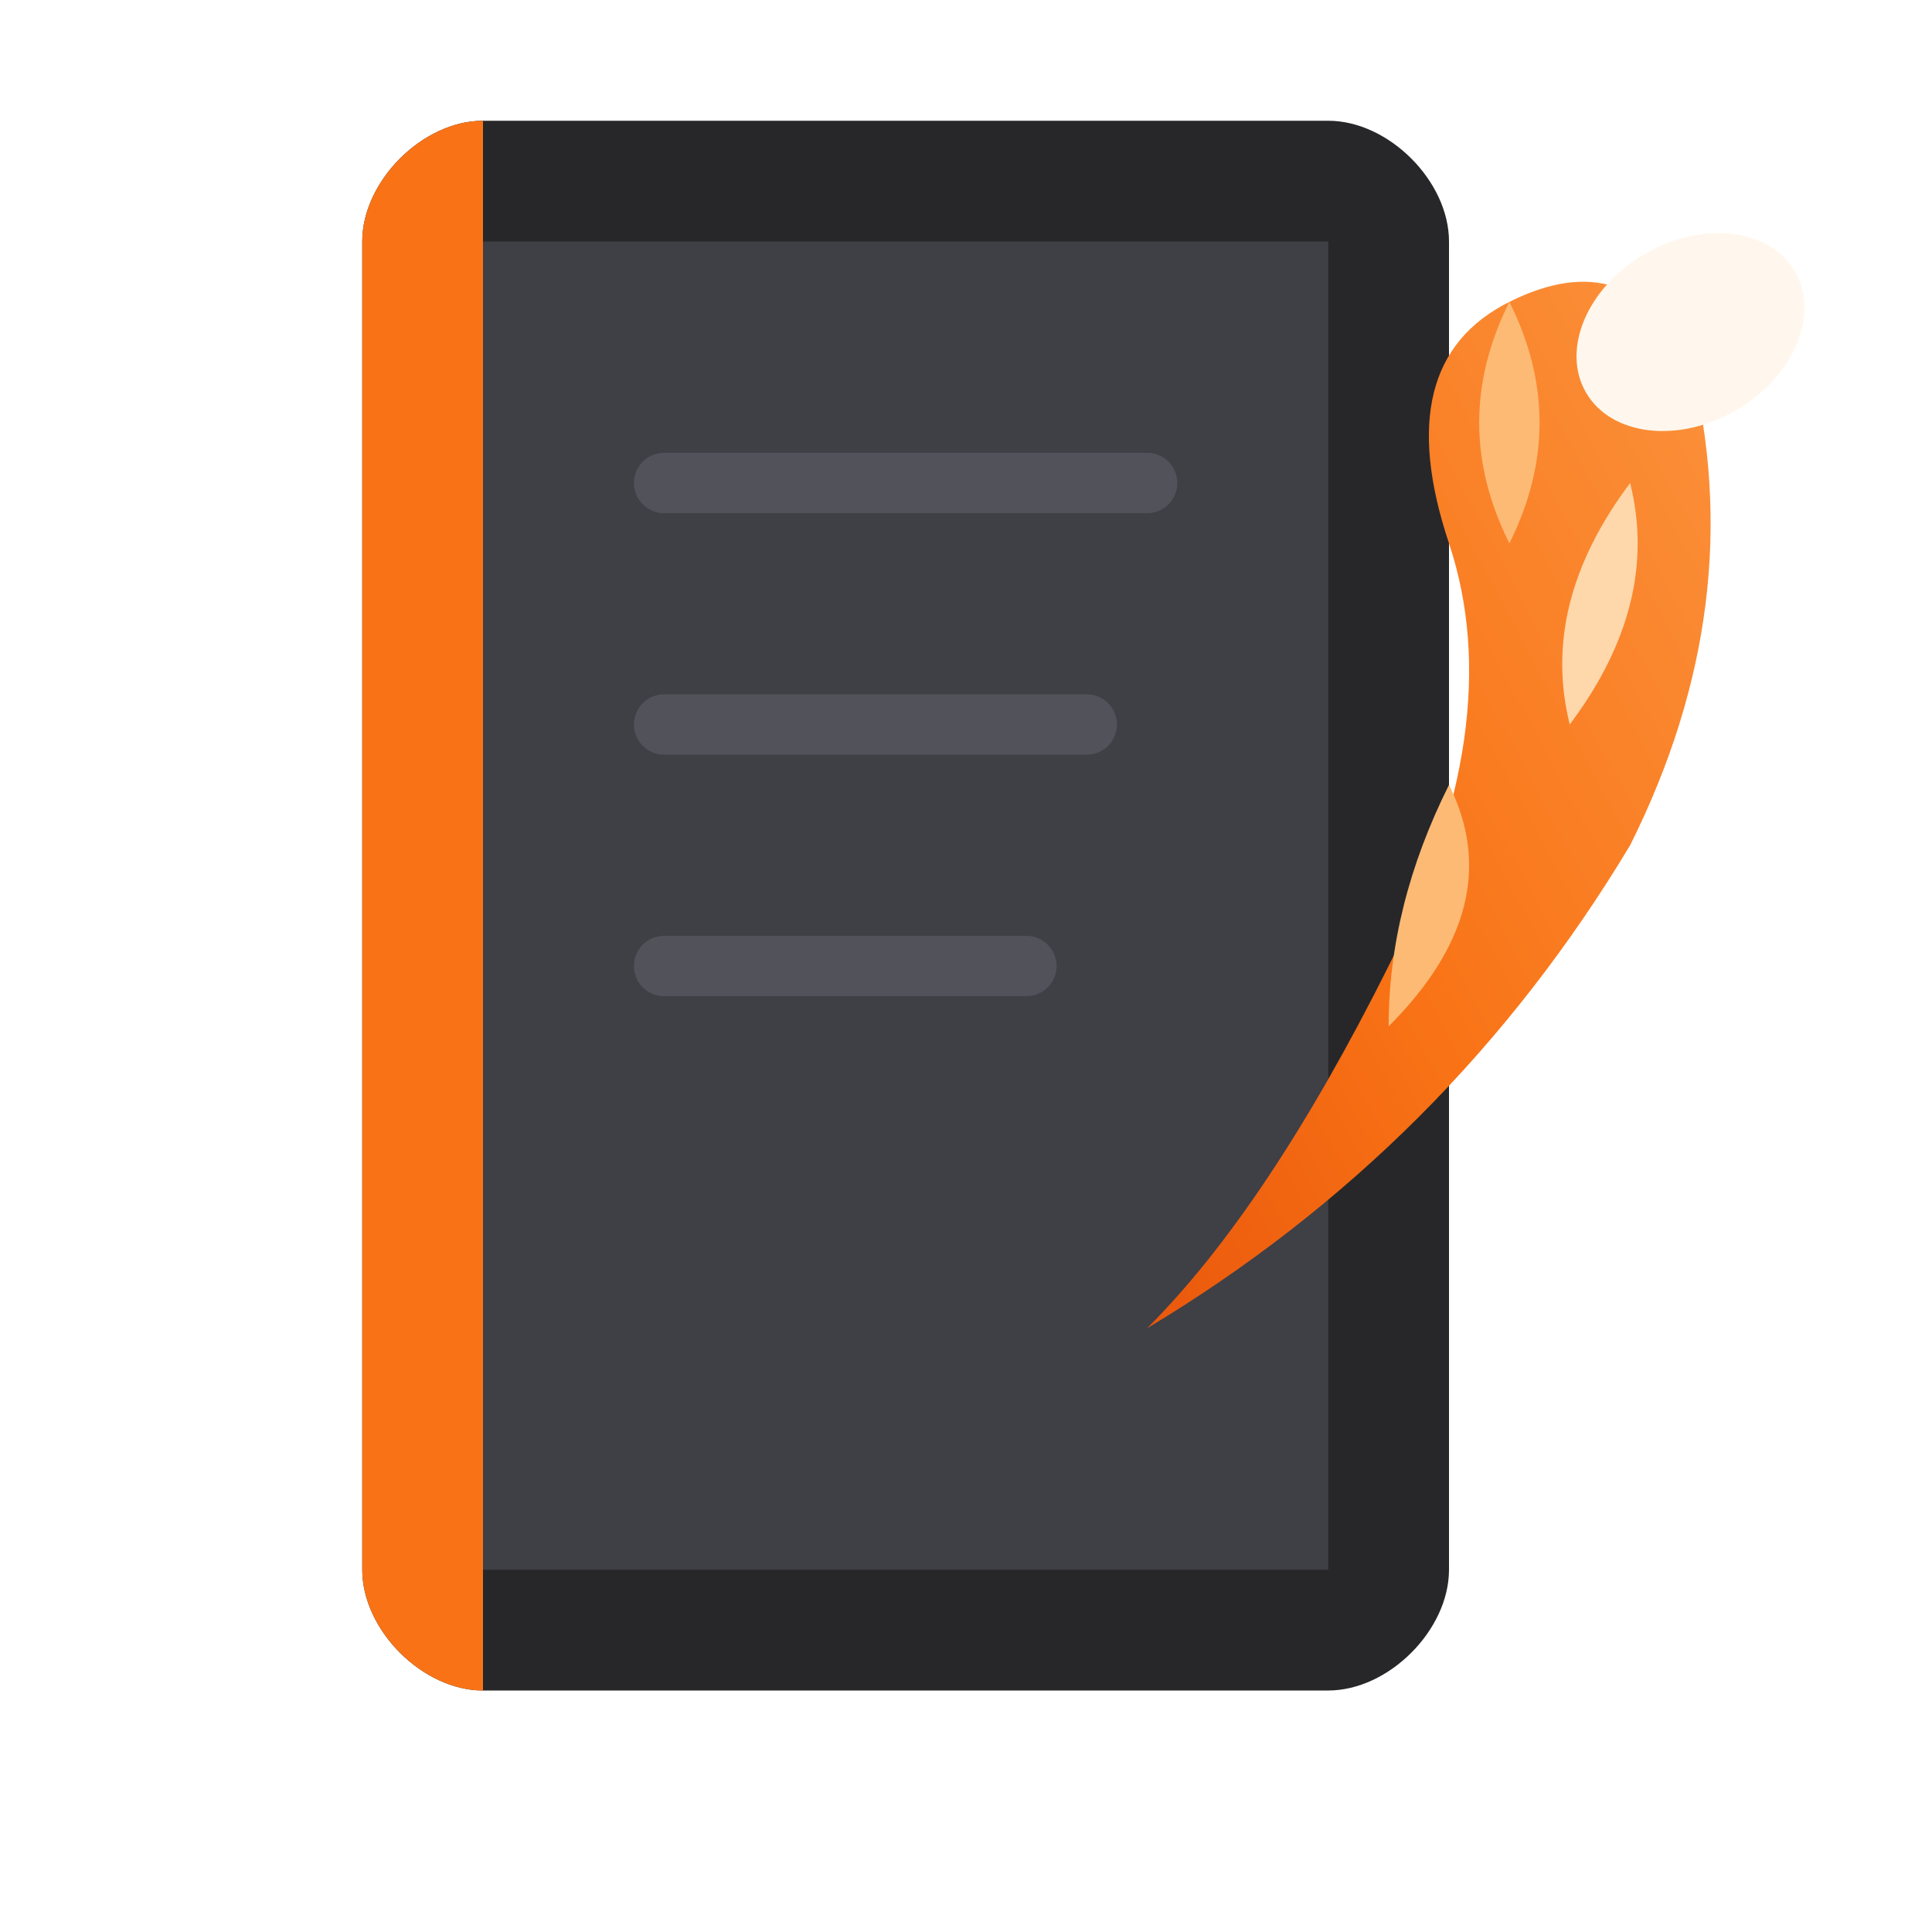
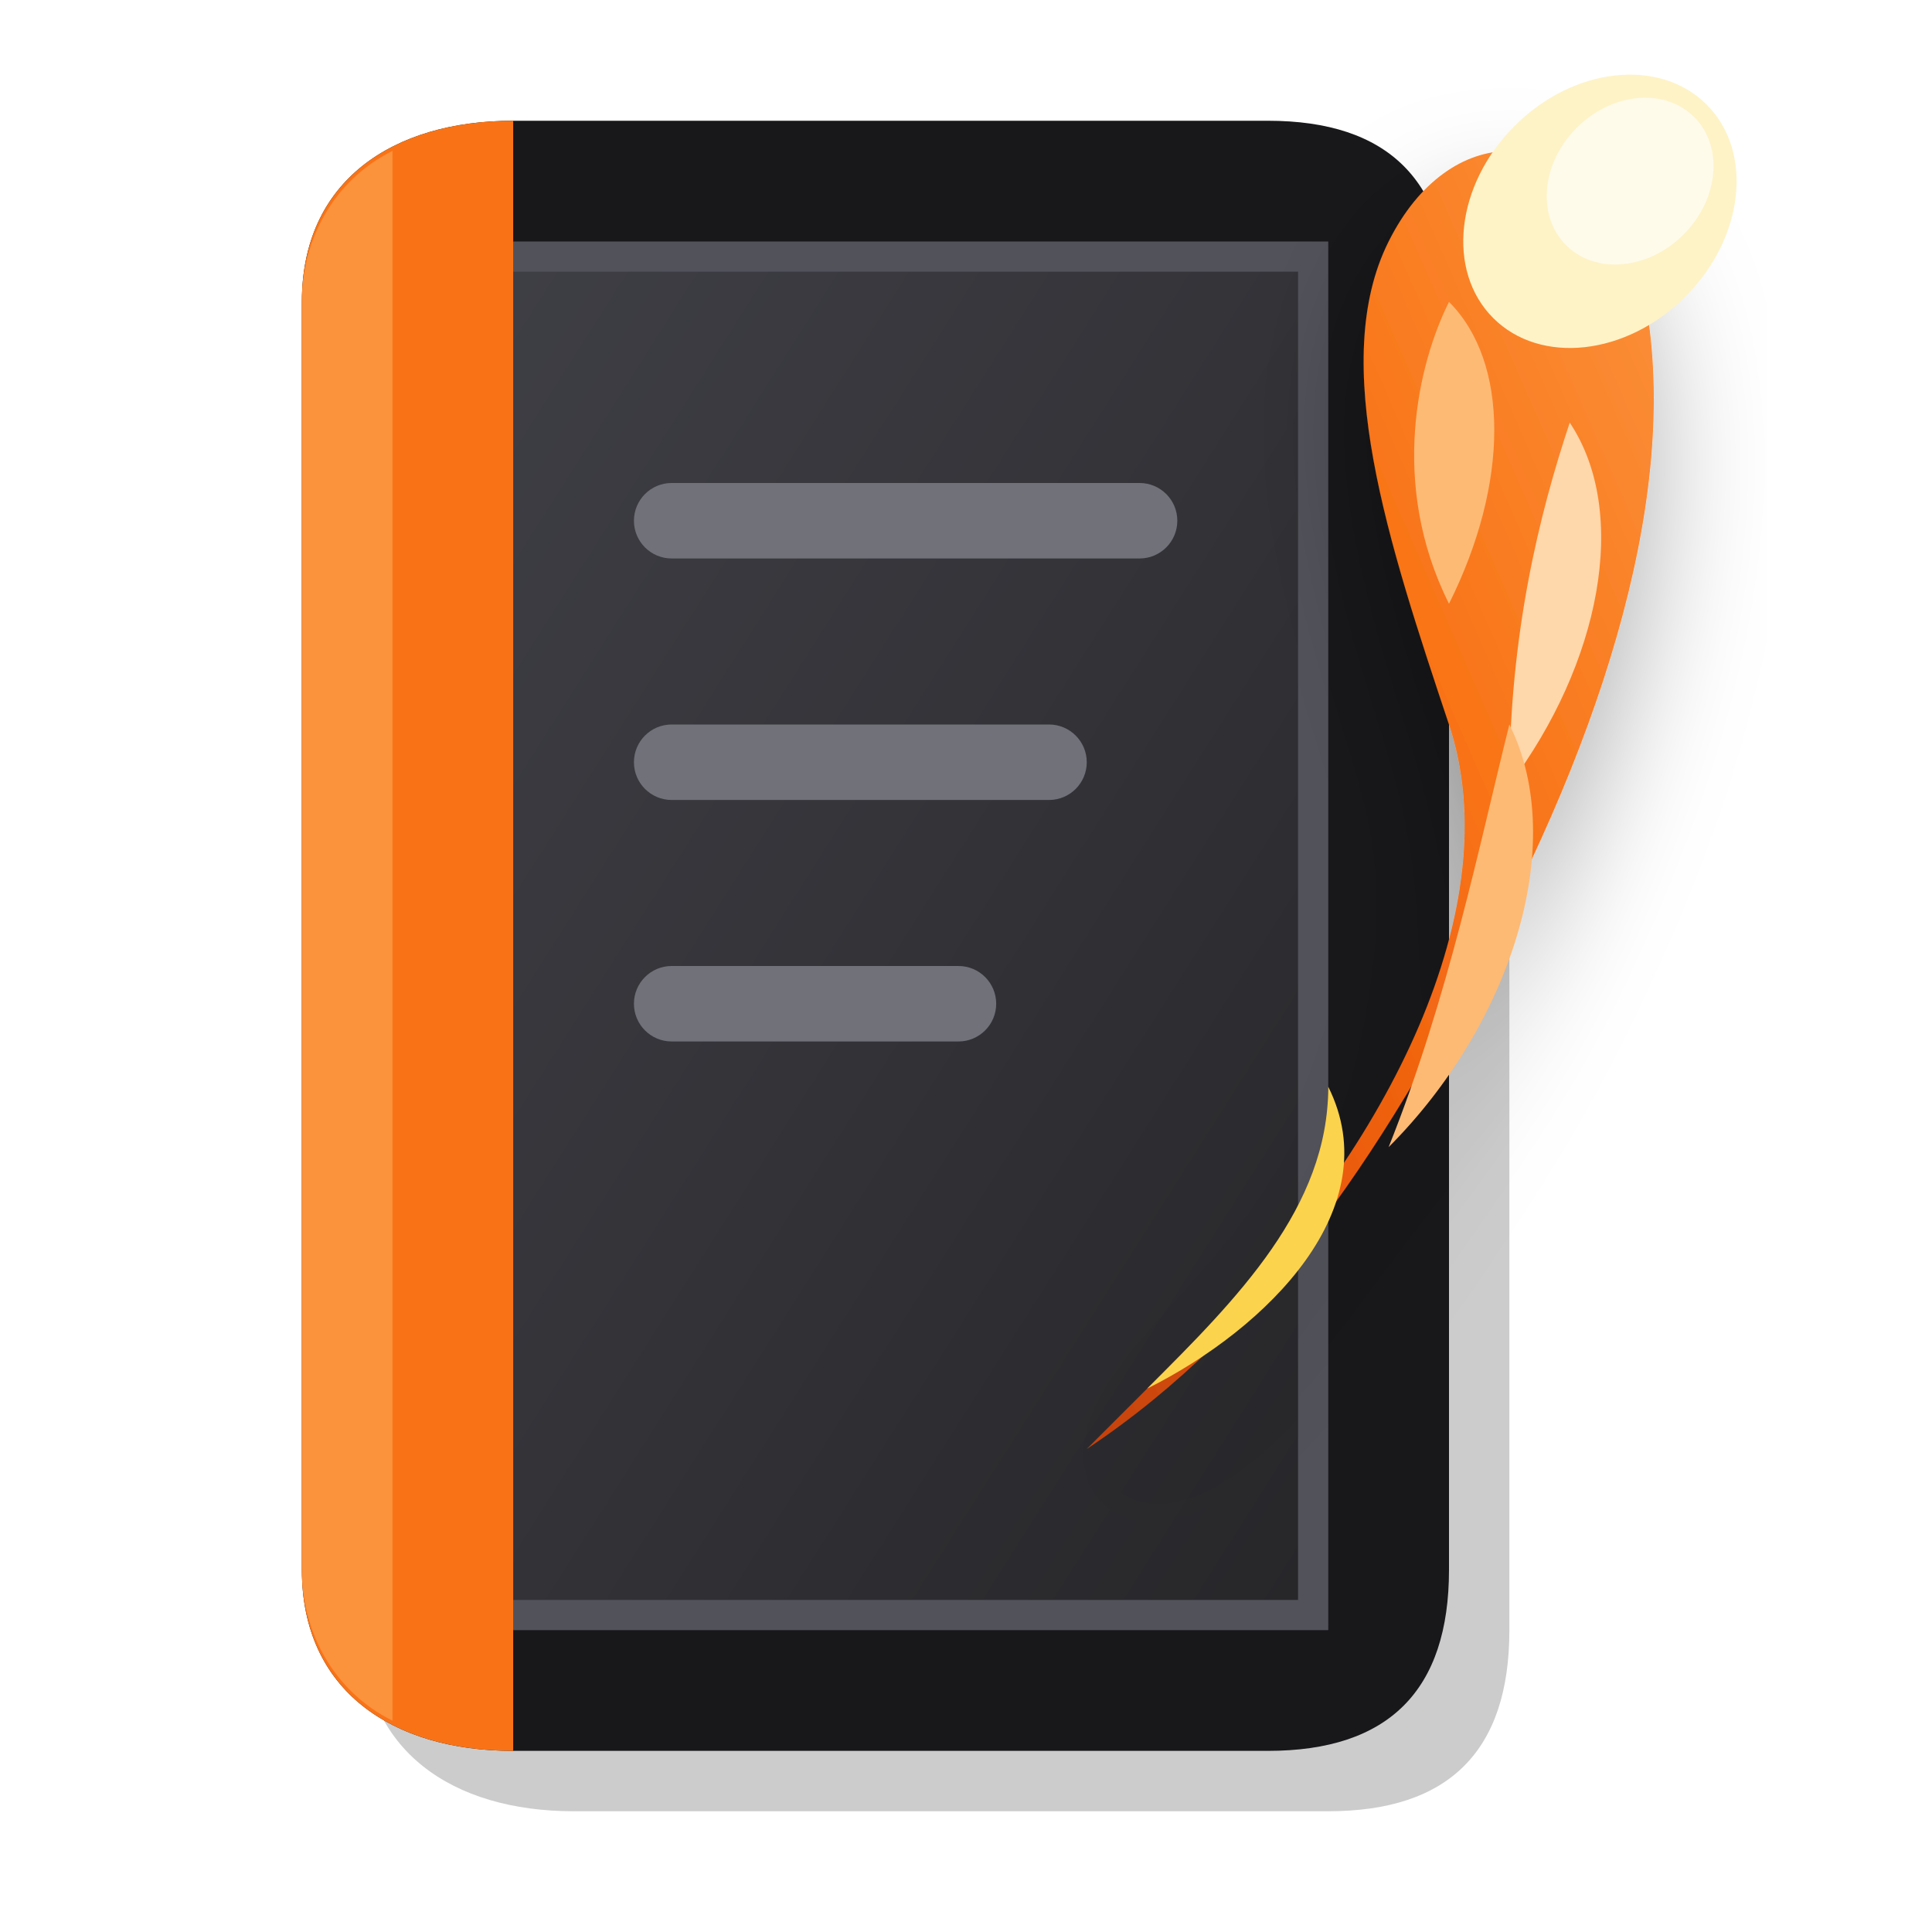
<svg xmlns="http://www.w3.org/2000/svg" viewBox="0 0 64 64" fill="none">
-   <path d="M12 8 L12 52 C12 54 14 56 16 56 L44 56 C46 56 48 54 48 52 L48 8 C48 6 46 4 44 4 L16 4 C14 4 12 6 12 8 Z" fill="#27272a" />
-   <path d="M16 8 L16 52 L44 52 L44 8 Z" fill="#3f3f46" />
-   <path d="M12 8 L12 52 C12 54 14 56 16 56 L16 4 C14 4 12 6 12 8 Z" fill="#f97316" />
-   <line x1="22" y1="16" x2="38" y2="16" stroke="#52525b" stroke-width="2" stroke-linecap="round" />
-   <line x1="22" y1="24" x2="36" y2="24" stroke="#52525b" stroke-width="2" stroke-linecap="round" />
-   <line x1="22" y1="32" x2="34" y2="32" stroke="#52525b" stroke-width="2" stroke-linecap="round" />
-   <path d="M38 44 Q48 38, 54 28 Q58 20, 56 12 Q54 8, 50 10 Q46 12, 48 18 Q50 24, 46 32 Q42 40, 38 44" fill="url(#tailGradient)" />
-   <path d="M50 10 Q52 14, 50 18 Q48 14, 50 10" fill="#fdba74" />
-   <path d="M54 16 Q55 20, 52 24 Q51 20, 54 16" fill="#fed7aa" />
-   <path d="M48 26 Q50 30, 46 34 Q46 30, 48 26" fill="#fdba74" />
-   <ellipse cx="56" cy="11" rx="4" ry="3" fill="#fff7ed" transform="rotate(-30 56 11)" />
  <defs>
    <linearGradient id="tailGradient" x1="0%" y1="100%" x2="100%" y2="0%">
-       <stop offset="0%" stop-color="#ea580c" />
-       <stop offset="40%" stop-color="#f97316" />
+       <stop offset="0%" stop-color="#c2410c" />
+       <stop offset="30%" stop-color="#ea580c" />
+       <stop offset="60%" stop-color="#f97316" />
      <stop offset="100%" stop-color="#fb923c" />
    </linearGradient>
+     <linearGradient id="bookGradient" x1="0%" y1="0%" x2="100%" y2="100%">
+       <stop offset="0%" stop-color="#3f3f46" />
+       <stop offset="100%" stop-color="#27272a" />
+     </linearGradient>
+     <filter id="shadow" x="-20%" y="-20%" width="140%" height="140%">
+       <feDropShadow dx="0" dy="2" stdDeviation="2" flood-color="#000" flood-opacity="0.3" />
+     </filter>
  </defs>
+   <path d="M10 10 L10 52 C10 56 13 58 17 58 L42 58 C46 58 48 56 48 52 L48 10 C48 6 46 4 42 4 L17 4 C13 4 10 6 10 10 Z" fill="#000" opacity="0.2" transform="translate(2, 2)" />
+   <path d="M10 10 L10 52 C10 56 13 58 17 58 L42 58 C46 58 48 56 48 52 L48 10 C48 6 46 4 42 4 L17 4 C13 4 10 6 10 10 Z" fill="#18181b" />
+   <path d="M14 8 L14 54 L44 54 L44 8 Z" fill="#52525b" />
+   <path d="M15 9 L15 53 L43 53 L43 9 Z" fill="url(#bookGradient)" />
+   <path d="M10 10 L10 52 C10 56 13 58 17 58 L17 4 C13 4 10 6 10 10 Z" fill="#f97316" />
+   <path d="M10 10 L10 52 C10 54 11 56 13 57 L13 5 C11 6 10 8 10 10 Z" fill="#fb923c" />
+   <rect x="21" y="16" width="18" height="2.5" rx="1.25" fill="#71717a" />
+   <rect x="21" y="24" width="15" height="2.5" rx="1.25" fill="#71717a" />
+   <rect x="21" y="32" width="12" height="2.5" rx="1.25" fill="#71717a" />
+   <path d="M36 48             C42 44, 46 38, 50 30             C54 22, 56 14, 54 8             C52 4, 48 4, 46 8             C44 12, 46 18, 48 24             C50 30, 46 38, 40 44             C38 46, 36 48, 36 48 Z" fill="url(#tailGradient)" filter="url(#shadow)" />
+   <path d="M48 10 C50 12, 50 16, 48 20 C46 16, 47 12, 48 10 Z" fill="#fdba74" />
+   <path d="M52 14 C54 17, 53 22, 50 26 C50 21, 51 17, 52 14 Z" fill="#fed7aa" />
+   <path d="M50 24 C52 28, 50 34, 46 38 C48 33, 49 28, 50 24 Z" fill="#fdba74" />
+   <path d="M44 36 C46 40, 42 44, 38 46 C41 43, 44 40, 44 36 Z" fill="#fcd34d" />
+   <ellipse cx="53" cy="7" rx="5" ry="4" fill="#fef3c7" transform="rotate(-45 53 7)" />
+   <ellipse cx="54" cy="6" rx="3" ry="2.5" fill="#fffbeb" transform="rotate(-45 54 6)" />
</svg>
